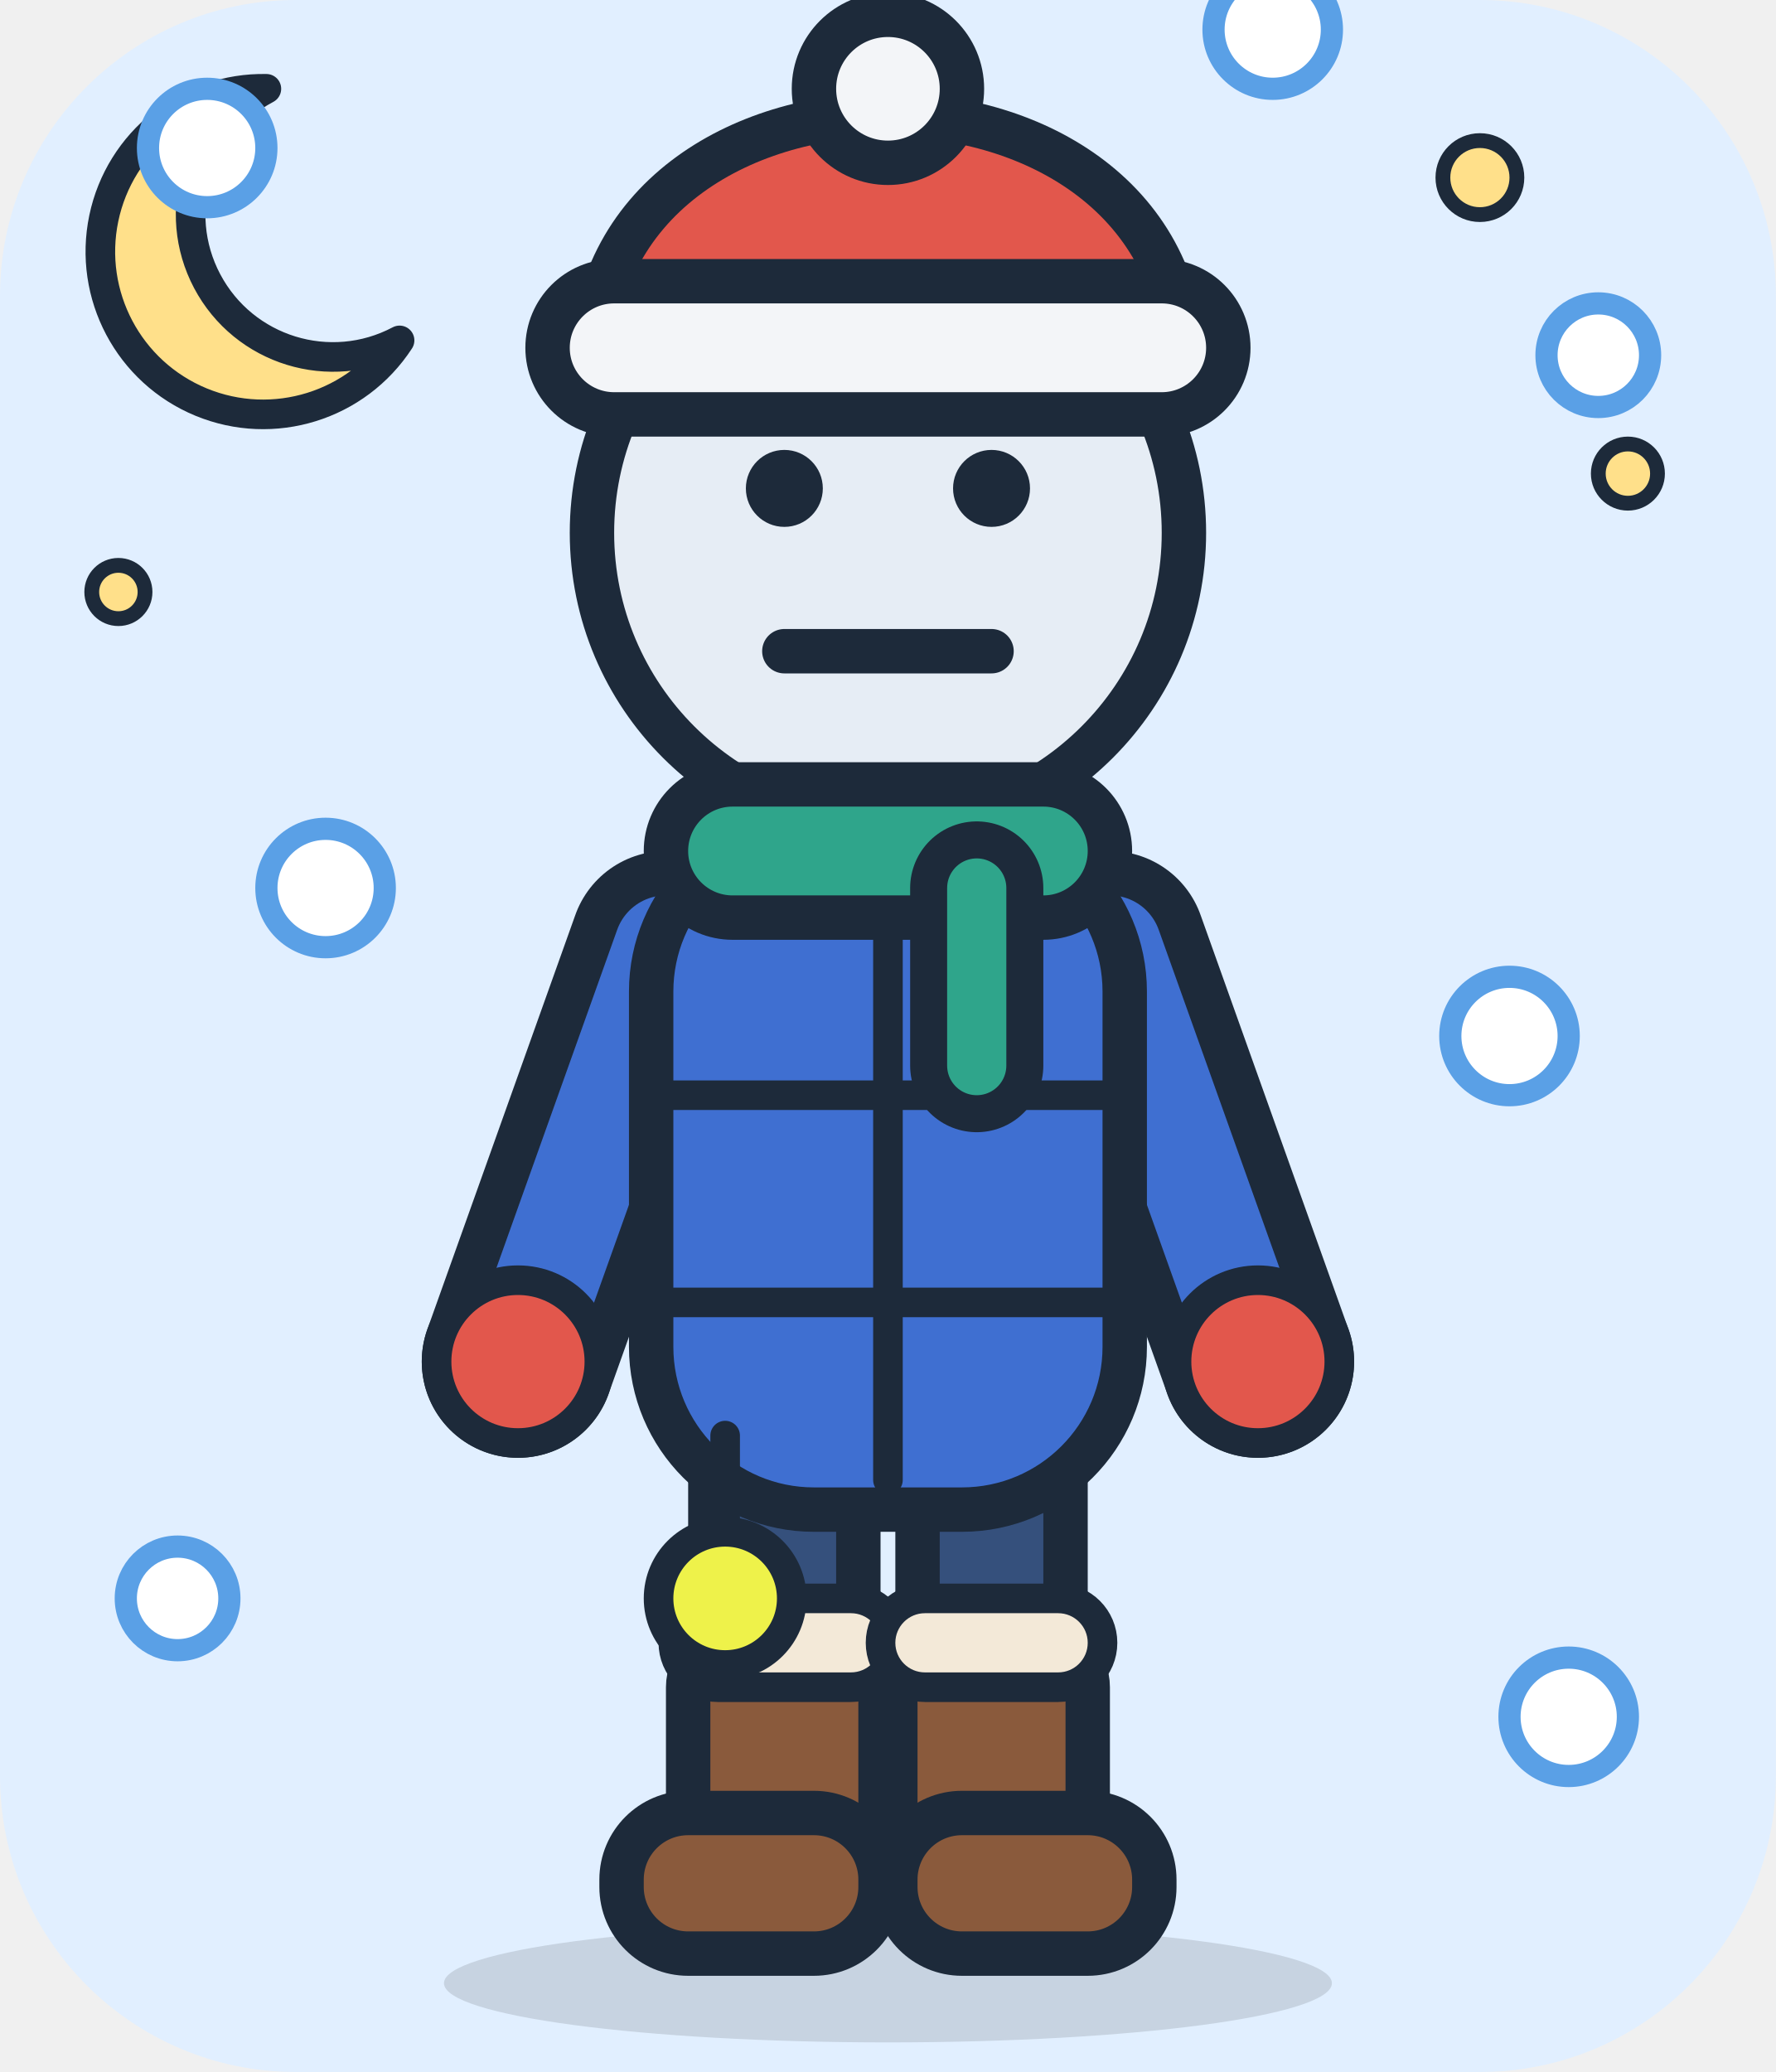
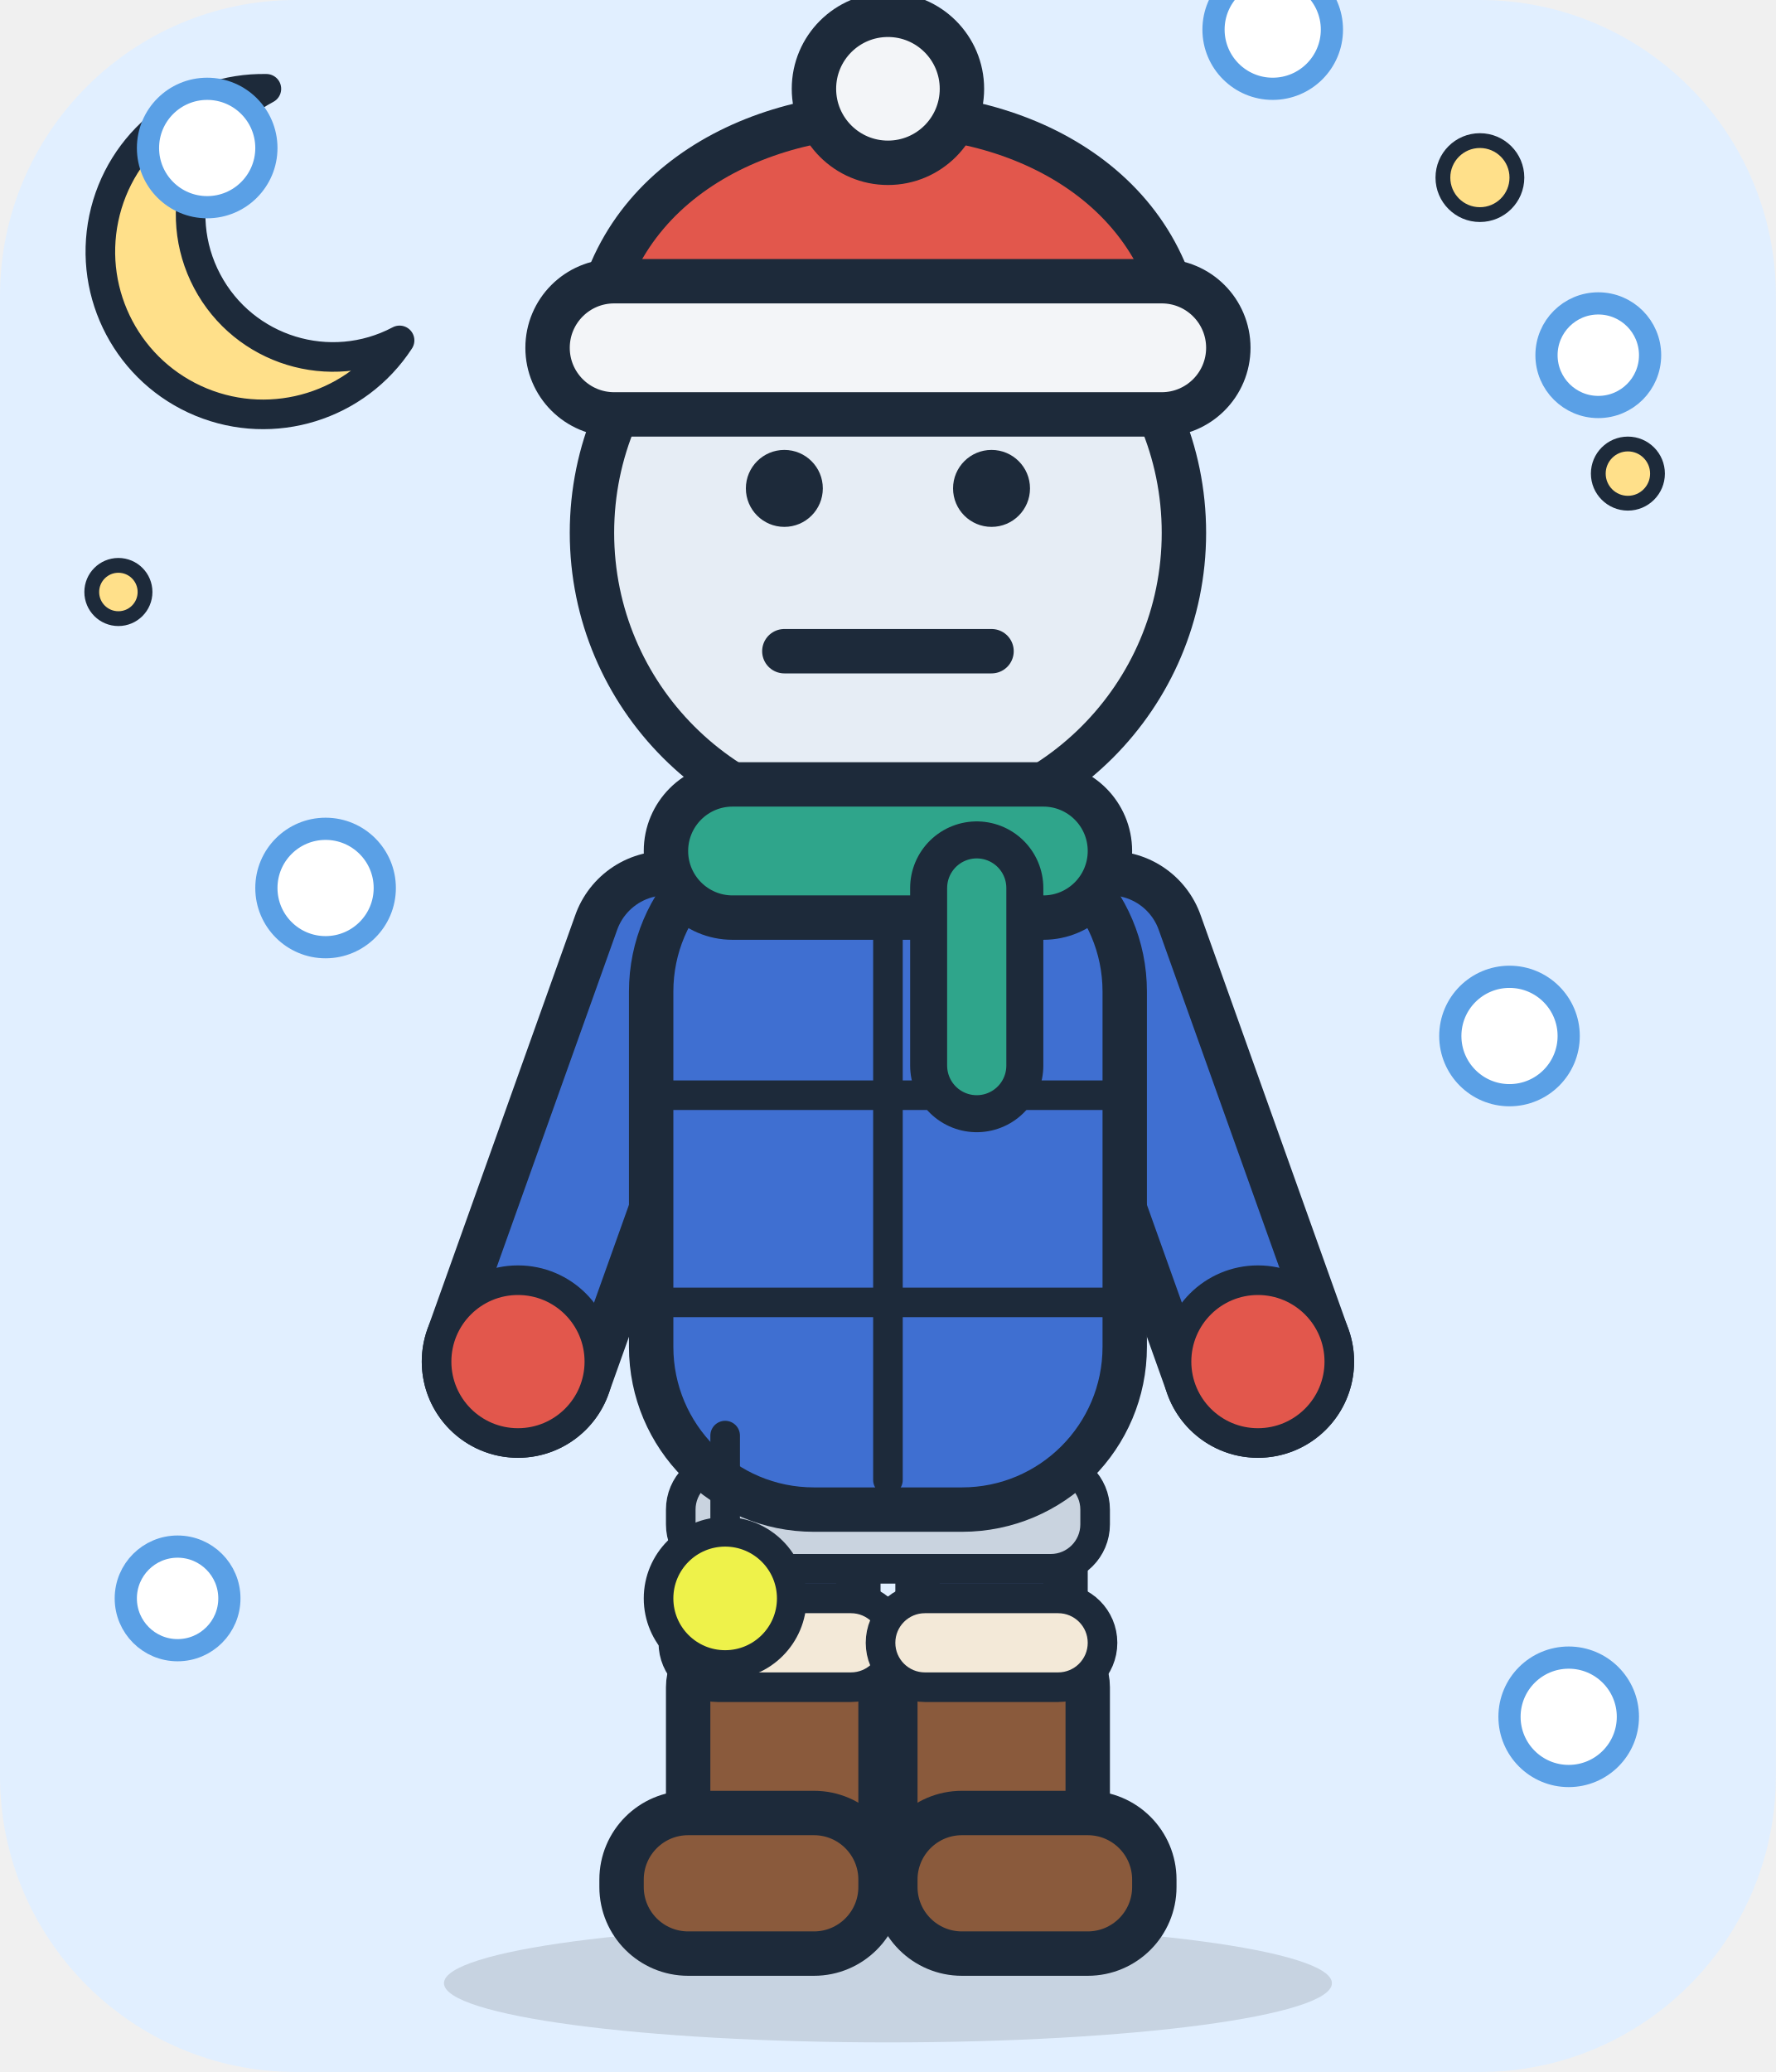
<svg xmlns="http://www.w3.org/2000/svg" viewBox="0 0 120 140" width="240" height="280" role="img">
  <rect width="120" height="140" rx="20" fill="#e1efff" />
  <ellipse cx="60" cy="134" rx="30" ry="4" fill="rgba(0,0,0,.12)" />
  <path d="M18 6 a11 11 0 1 0 9 17 a9 9 0 0 1 -9 -17Z" fill="#ffe08a" stroke="#1d2a3a" stroke-width="2" stroke-linejoin="round" />
  <g fill="#ffe08a" stroke="#1d2a3a" stroke-width="1">
    <circle cx="100" cy="12" r="2.5" />
    <circle cx="110" cy="32" r="2" />
    <circle cx="8" cy="40" r="1.8" />
  </g>
  <g>
    <g>
      <path d="M53 100 V126" fill="none" stroke="#1d2a3a" stroke-width="13" stroke-linecap="round" />
      <path d="M53 100 V126" fill="none" stroke="#35507c" stroke-width="7" stroke-linecap="round" />
      <path d="M67 100 V126" fill="none" stroke="#1d2a3a" stroke-width="13" stroke-linecap="round" />
      <path d="M67 100 V126" fill="none" stroke="#35507c" stroke-width="7" stroke-linecap="round" />
      <path d="M48.5 110 h9 M62.5 110 h9" fill="none" stroke="#1d2a3a" stroke-width="2" stroke-linecap="round" stroke-linejoin="round" />
+       <rect x="46" y="99" width="28" height="7" rx="3" fill="#c9d3df" stroke="#1d2a3a" stroke-width="2" stroke-linecap="round" stroke-linejoin="round" />
+       <rect x="46.5" y="117" width="13" height="6" rx="2" fill="#c96a4a" stroke="#1d2a3a" stroke-width="2" stroke-linecap="round" stroke-linejoin="round" />
+       <rect x="60.5" y="117" width="13" height="6" rx="2" fill="#c96a4a" stroke="#1d2a3a" stroke-width="2" stroke-linecap="round" stroke-linejoin="round" />
      <rect x="46.5" y="111" width="13" height="17" rx="3" fill="#8a5a3c" stroke="#1d2a3a" stroke-width="3" stroke-linecap="round" stroke-linejoin="round" />
      <rect x="42" y="122.5" width="17.5" height="9.5" rx="4.5" fill="#8a5a3c" stroke="#1d2a3a" stroke-width="3" stroke-linecap="round" stroke-linejoin="round" />
      <rect x="45.5" y="108" width="15" height="6" rx="3" fill="#f3e9d8" stroke="#1d2a3a" stroke-width="2" stroke-linecap="round" stroke-linejoin="round" />
      <rect x="60.5" y="111" width="13" height="17" rx="3" fill="#8a5a3c" stroke="#1d2a3a" stroke-width="3" stroke-linecap="round" stroke-linejoin="round" />
      <rect x="60.5" y="122.5" width="17.5" height="9.5" rx="4.5" fill="#8a5a3c" stroke="#1d2a3a" stroke-width="3" stroke-linecap="round" stroke-linejoin="round" />
      <rect x="59.5" y="108" width="15" height="6" rx="3" fill="#f3e9d8" stroke="#1d2a3a" stroke-width="2" stroke-linecap="round" stroke-linejoin="round" />
      <path d="M45 64 L35 92" fill="none" stroke="#1d2a3a" stroke-width="13" stroke-linecap="round" />
      <path d="M45 64 L35 92" fill="none" stroke="#3f6fd1" stroke-width="7" stroke-linecap="round" />
      <path d="M75 64 L85 92" fill="none" stroke="#1d2a3a" stroke-width="13" stroke-linecap="round" />
      <path d="M75 64 L85 92" fill="none" stroke="#3f6fd1" stroke-width="7" stroke-linecap="round" />
      <rect x="44" y="56" width="32" height="46" rx="11" fill="#3f6fd1" stroke="#1d2a3a" stroke-width="3" stroke-linecap="round" stroke-linejoin="round" />
      <path d="M60 58 V100" fill="none" stroke="#1d2a3a" stroke-width="2" stroke-linecap="round" stroke-linejoin="round" />
      <path d="M45.5 74 H74.5 M45.5 88 H74.5" fill="none" stroke="#1d2a3a" stroke-width="2" stroke-linecap="round" stroke-linejoin="round" />
      <path d="M49 97 V104" fill="none" stroke="#1d2a3a" stroke-width="2" stroke-linecap="round" stroke-linejoin="round" />
      <circle cx="49" cy="108" r="4.5" fill="#eef24a" stroke="#1d2a3a" stroke-width="2" stroke-linecap="round" stroke-linejoin="round" />
      <circle cx="60" cy="36" r="20" fill="#e6edf5" stroke="#1d2a3a" stroke-width="3" stroke-linecap="round" stroke-linejoin="round" />
      <circle cx="53" cy="33" r="2.6" fill="#1d2a3a" />
      <circle cx="67" cy="33" r="2.6" fill="#1d2a3a" />
      <path d="M53 44 H67" fill="none" stroke="#1d2a3a" stroke-width="3" stroke-linecap="round" stroke-linejoin="round" />
      <path d="M40 25 C40 2 80 2 80 25Z" fill="#e2574c" stroke="#1d2a3a" stroke-width="3" stroke-linecap="round" stroke-linejoin="round" />
      <rect x="37" y="19" width="46" height="9" rx="4.5" fill="#f3f5f8" stroke="#1d2a3a" stroke-width="3" stroke-linecap="round" stroke-linejoin="round" />
      <circle cx="60" cy="6" r="5" fill="#f3f5f8" stroke="#1d2a3a" stroke-width="3" stroke-linecap="round" stroke-linejoin="round" />
      <rect x="45" y="53" width="30" height="9" rx="4.5" fill="#2fa58b" stroke="#1d2a3a" stroke-width="3" stroke-linecap="round" stroke-linejoin="round" />
      <path d="M66 60 v12" fill="none" stroke="#1d2a3a" stroke-width="9" stroke-linecap="round" />
      <path d="M66 60 v12" fill="none" stroke="#2fa58b" stroke-width="4" stroke-linecap="round" />
      <circle cx="35" cy="92" r="5.5" fill="#e2574c" stroke="#1d2a3a" stroke-width="2" stroke-linecap="round" stroke-linejoin="round" />
      <circle cx="85" cy="92" r="5.5" fill="#e2574c" stroke="#1d2a3a" stroke-width="2" stroke-linecap="round" stroke-linejoin="round" />
    </g>
  </g>
  <g class="fx-fall slow" fill="#ffffff" stroke="#5aa0e6" stroke-width="1.5">
    <circle cx="14" cy="10" r="4" />
    <circle cx="40" cy="-8" r="3.5" />
    <circle cx="86" cy="2" r="4" />
    <circle cx="108" cy="24" r="3.5" />
    <circle cx="22" cy="60" r="4" />
    <circle cx="102" cy="70" r="4" />
    <circle cx="12" cy="108" r="3.5" />
    <circle cx="106" cy="116" r="4" />
    <circle cx="64" cy="-16" r="3.5" />
  </g>
</svg>
